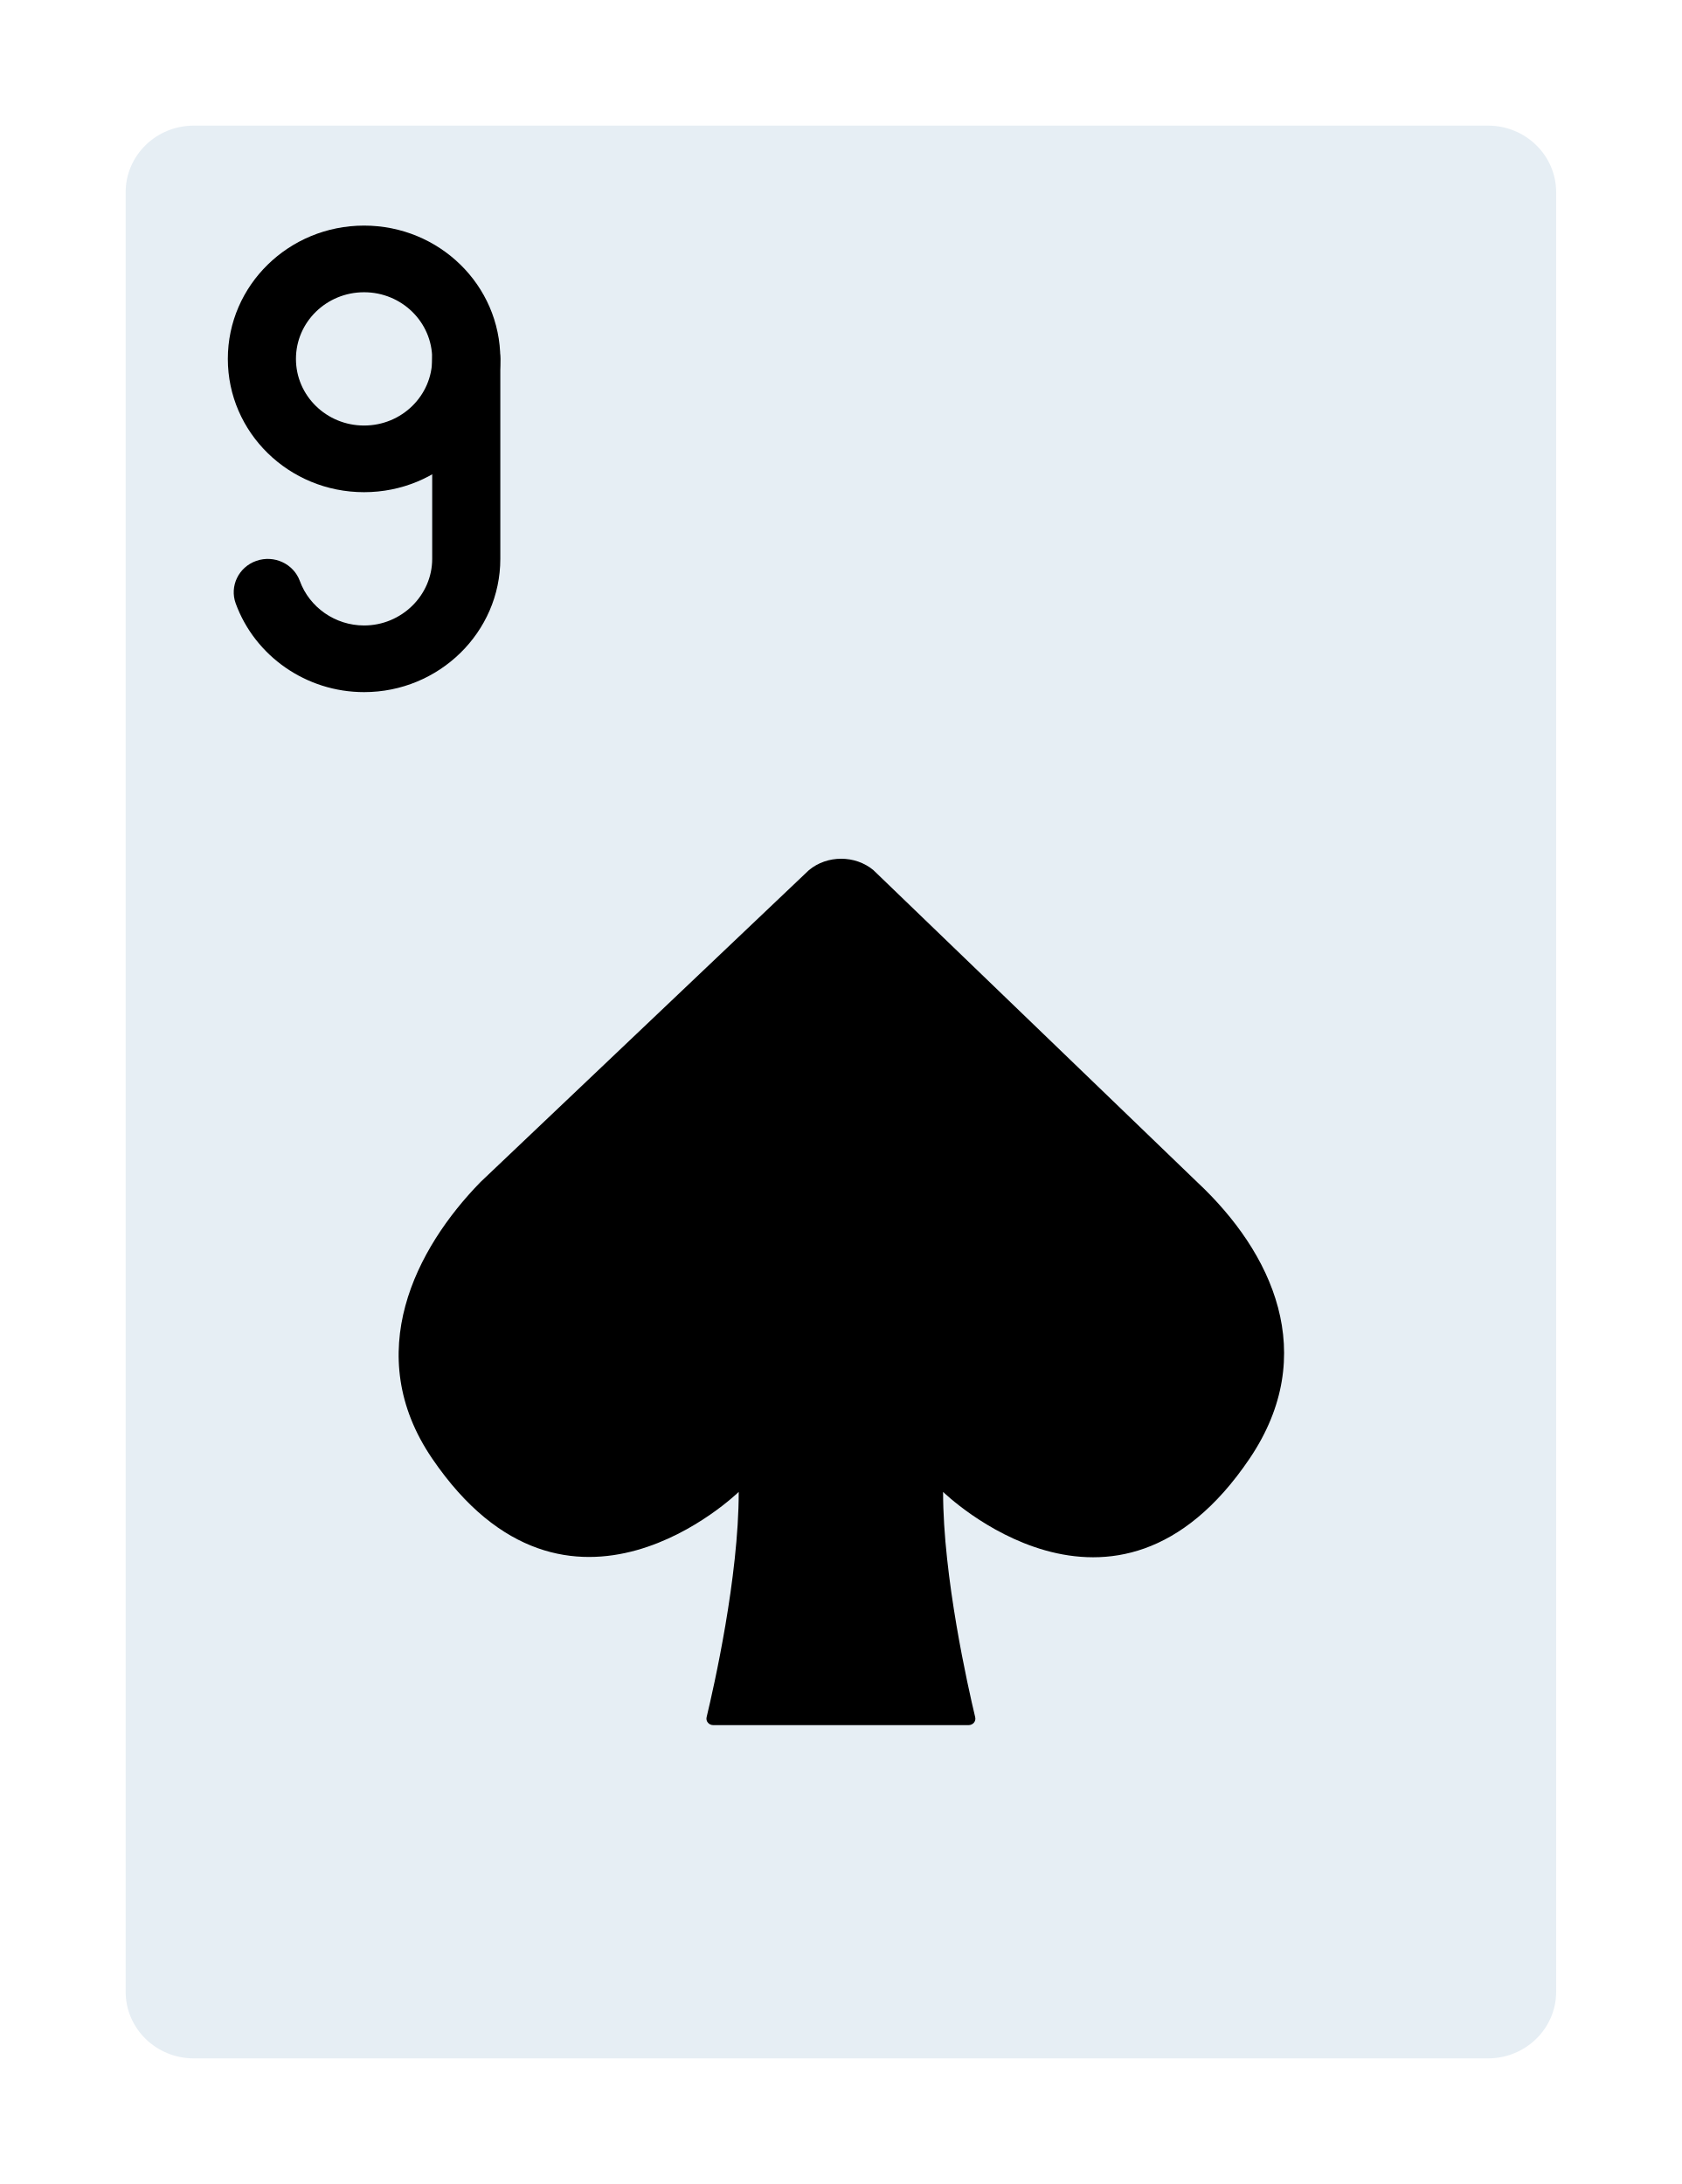
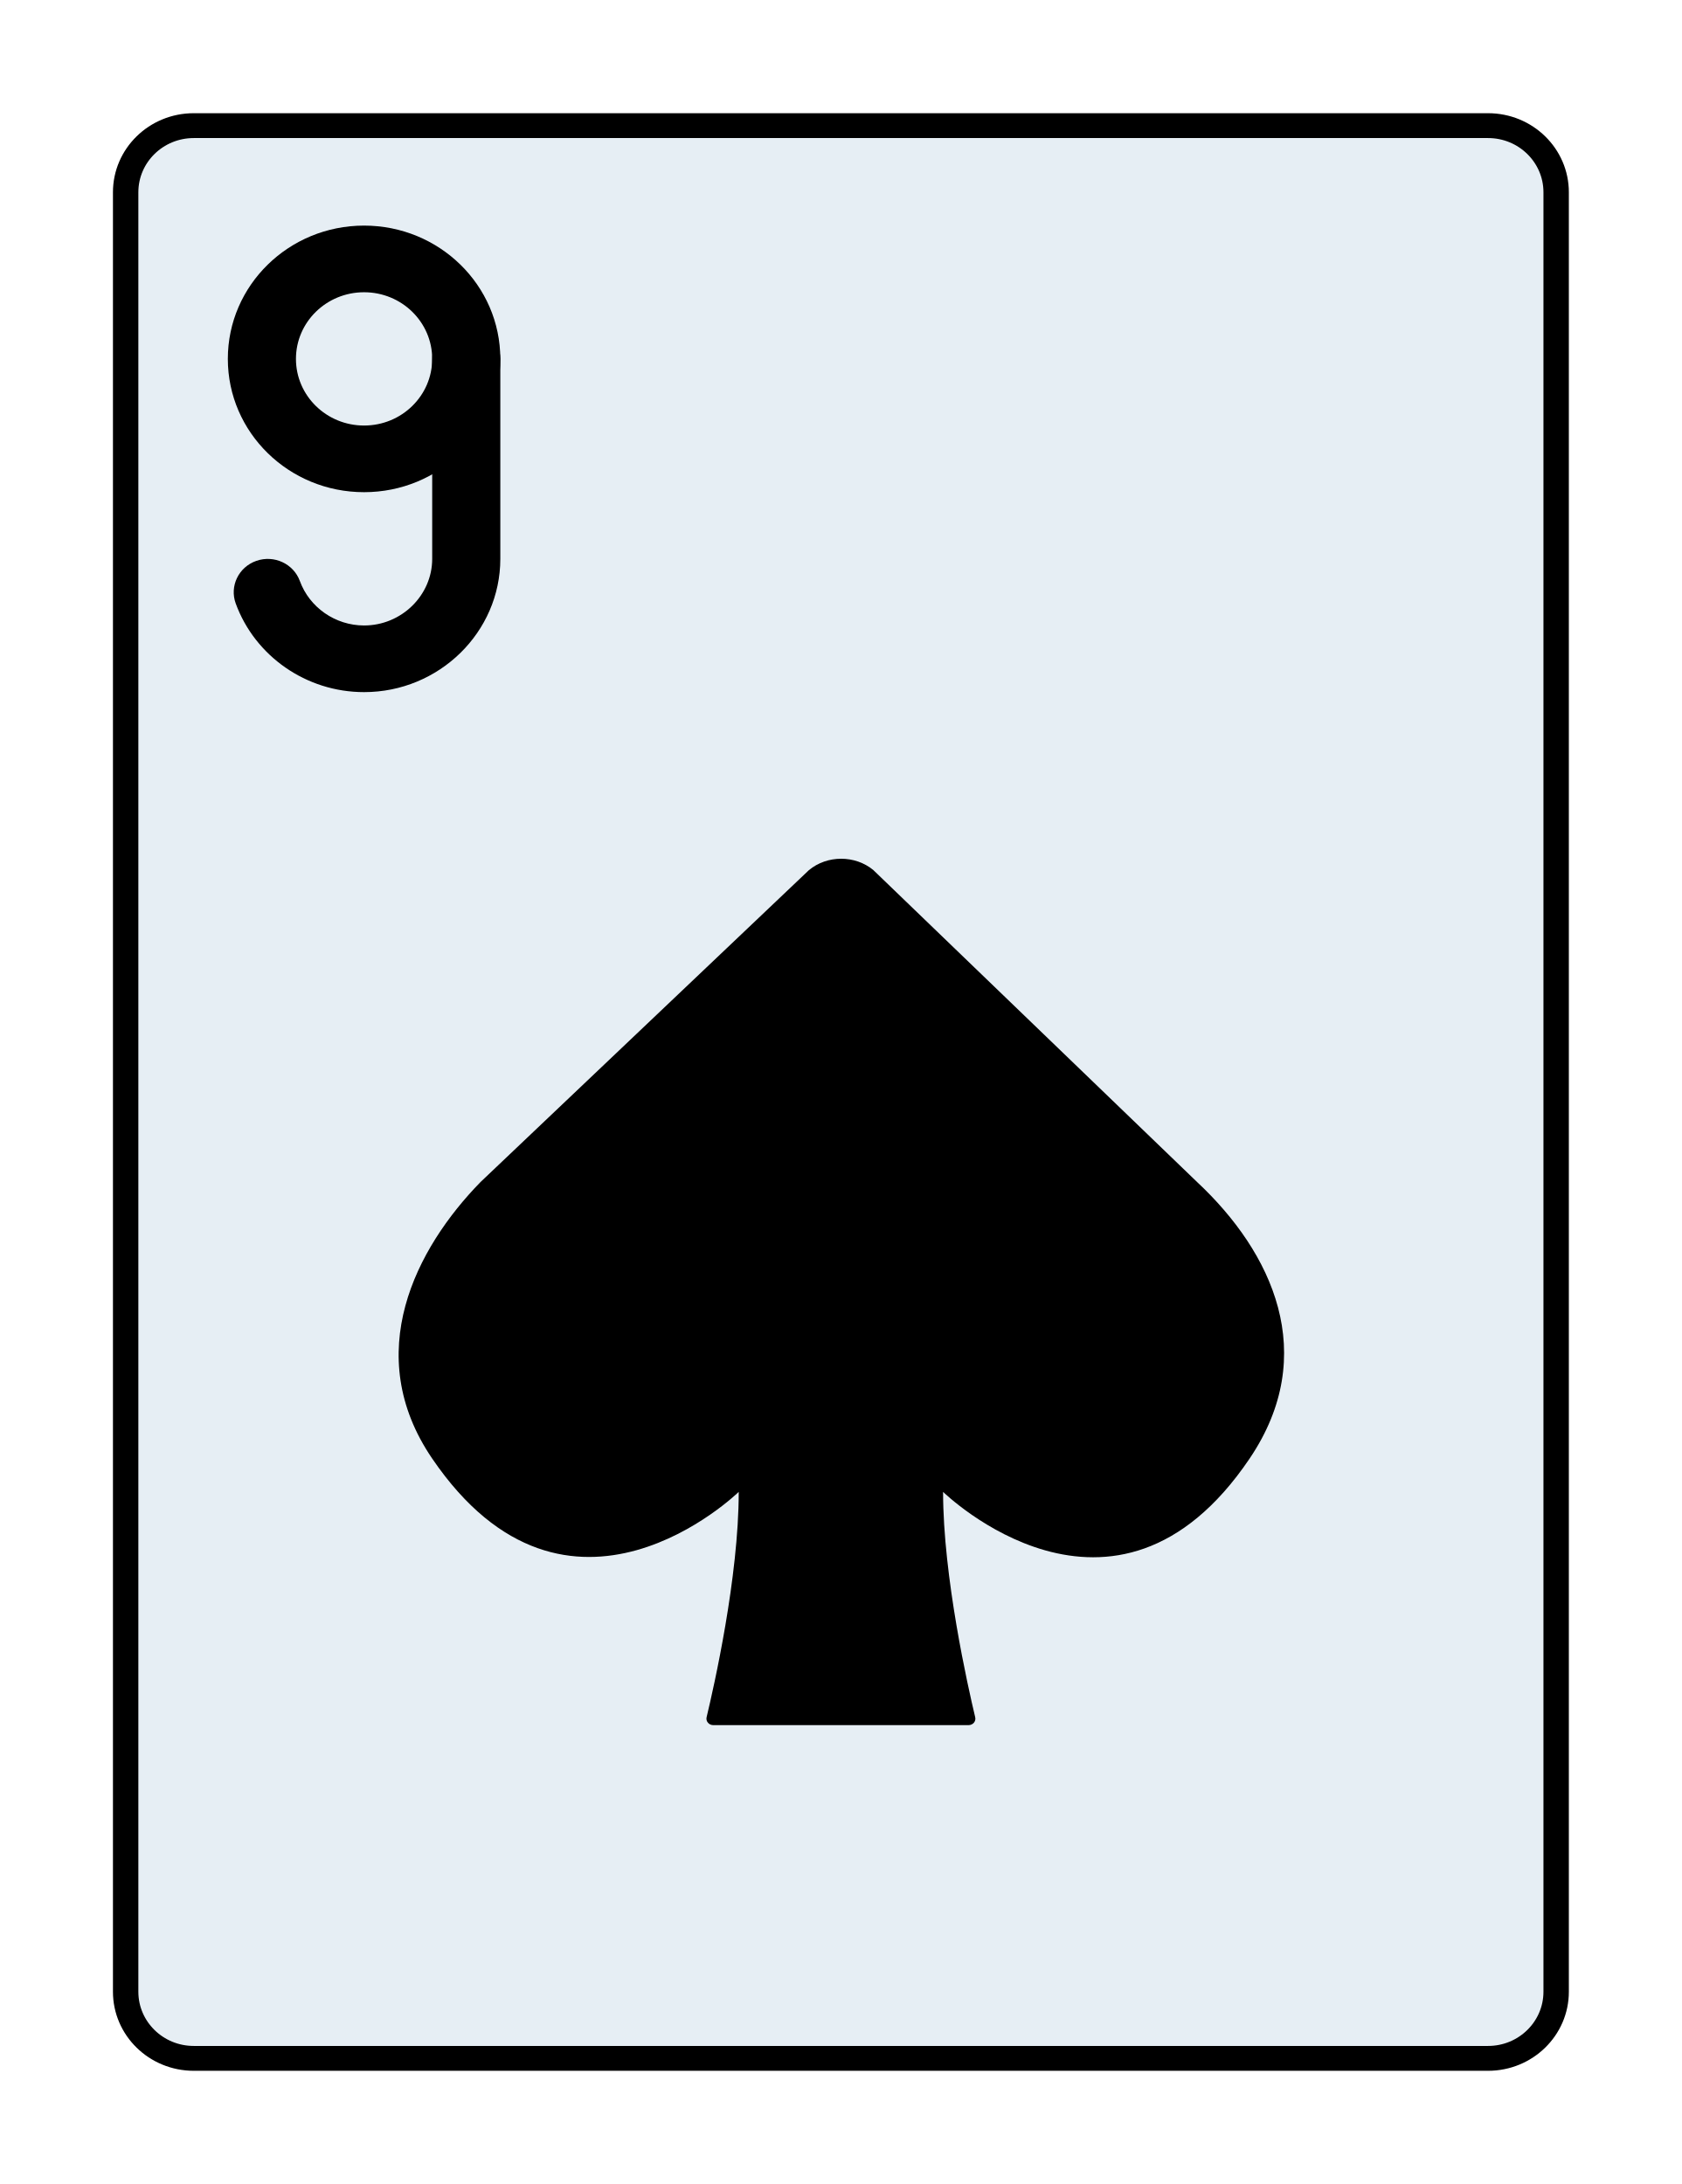
<svg xmlns="http://www.w3.org/2000/svg" version="1.1" id="Layer_1" x="0px" y="0px" viewBox="0 0 87 113" xml:space="preserve" width="87" height="113">
  <defs id="defs47" />
  <g id="g12" transform="matrix(0.1995911,0,0,0.1953125,-7.595324,6.5)">
-     <path style="fill:#e6eef4" d="M 423.724,0 H 88.276 C 78.522,0 70.621,7.901 70.621,17.655 v 476.69 c 0,9.754 7.901,17.655 17.655,17.655 h 335.448 c 9.754,0 17.655,-7.901 17.655,-17.655 V 17.655 C 441.379,7.901 433.479,0 423.724,0" id="path2" />
+     <path style="fill:#e6eef4;stroke:#000000;stroke-opacity:1;stroke-width:6.584;stroke-miterlimit:4;stroke-dasharray:none" d="M 423.724,0 H 88.276 C 78.522,0 70.621,7.901 70.621,17.655 v 476.69 c 0,9.754 7.901,17.655 17.655,17.655 h 335.448 c 9.754,0 17.655,-7.901 17.655,-17.655 V 17.655 C 441.379,7.901 433.479,0 423.724,0" id="path2" />
    <g id="g10">
      <path d="m 282.483,361.931 v 0 c 0,0 44.323,44.323 79.448,-8.828 18.282,-27.666 5.888,-54.616 -13.603,-73.242 l -83.906,-82.635 c -4.723,-4.025 -11.979,-4.025 -16.711,0 l -85.124,82.635 c -16.746,17.523 -31.011,45.506 -12.518,73.242 35.31,52.966 79.448,8.828 79.448,8.828 0,22.625 -6.444,51.703 -8.324,59.683 -0.256,1.112 0.6,2.11 1.739,2.11 h 66.145 c 1.139,0 1.986,-0.997 1.73,-2.101 -1.871,-8.006 -8.324,-37.208 -8.324,-59.692" id="path4" />
      <path d="m 132.417,150.068 c 19.441,0 35.31,-15.869 35.31,-35.31 V 61.792 c 0,-4.875 -3.952,-8.828 -8.828,-8.828 -4.875,0 -8.828,3.952 -8.828,8.828 v 52.966 c 0,9.69 -7.965,17.655 -17.655,17.655 -7.484,0 -14.148,-4.792 -16.643,-11.772 -1.641,-4.591 -6.693,-6.982 -11.284,-5.341 -4.591,1.641 -6.982,6.693 -5.341,11.284 4.985,13.941 18.257,23.484 33.269,23.484 z" id="path6" />
      <path d="m 132.414,26.483 c -19.503,0 -35.31,15.808 -35.31,35.31 0,19.502 15.808,35.31 35.31,35.31 19.502,0 35.31,-15.808 35.31,-35.31 0,-19.502 -15.808,-35.31 -35.31,-35.31 z m 0,52.965 c -9.752,0 -17.655,-7.903 -17.655,-17.655 0,-9.752 7.903,-17.655 17.655,-17.655 9.752,0 17.655,7.903 17.655,17.655 0,9.752 -7.903,17.655 -17.655,17.655 z" id="path8" />
    </g>
  </g>
  <g id="g14" transform="translate(0,-399)" />
  <g id="g16" transform="translate(0,-399)" />
  <g id="g18" transform="translate(0,-399)" />
  <g id="g20" transform="translate(0,-399)" />
  <g id="g22" transform="translate(0,-399)" />
  <g id="g24" transform="translate(0,-399)" />
  <g id="g26" transform="translate(0,-399)" />
  <g id="g28" transform="translate(0,-399)" />
  <g id="g30" transform="translate(0,-399)" />
  <g id="g32" transform="translate(0,-399)" />
  <g id="g34" transform="translate(0,-399)" />
  <g id="g36" transform="translate(0,-399)" />
  <g id="g38" transform="translate(0,-399)" />
  <g id="g40" transform="translate(0,-399)" />
  <g id="g42" transform="translate(0,-399)" />
</svg>
